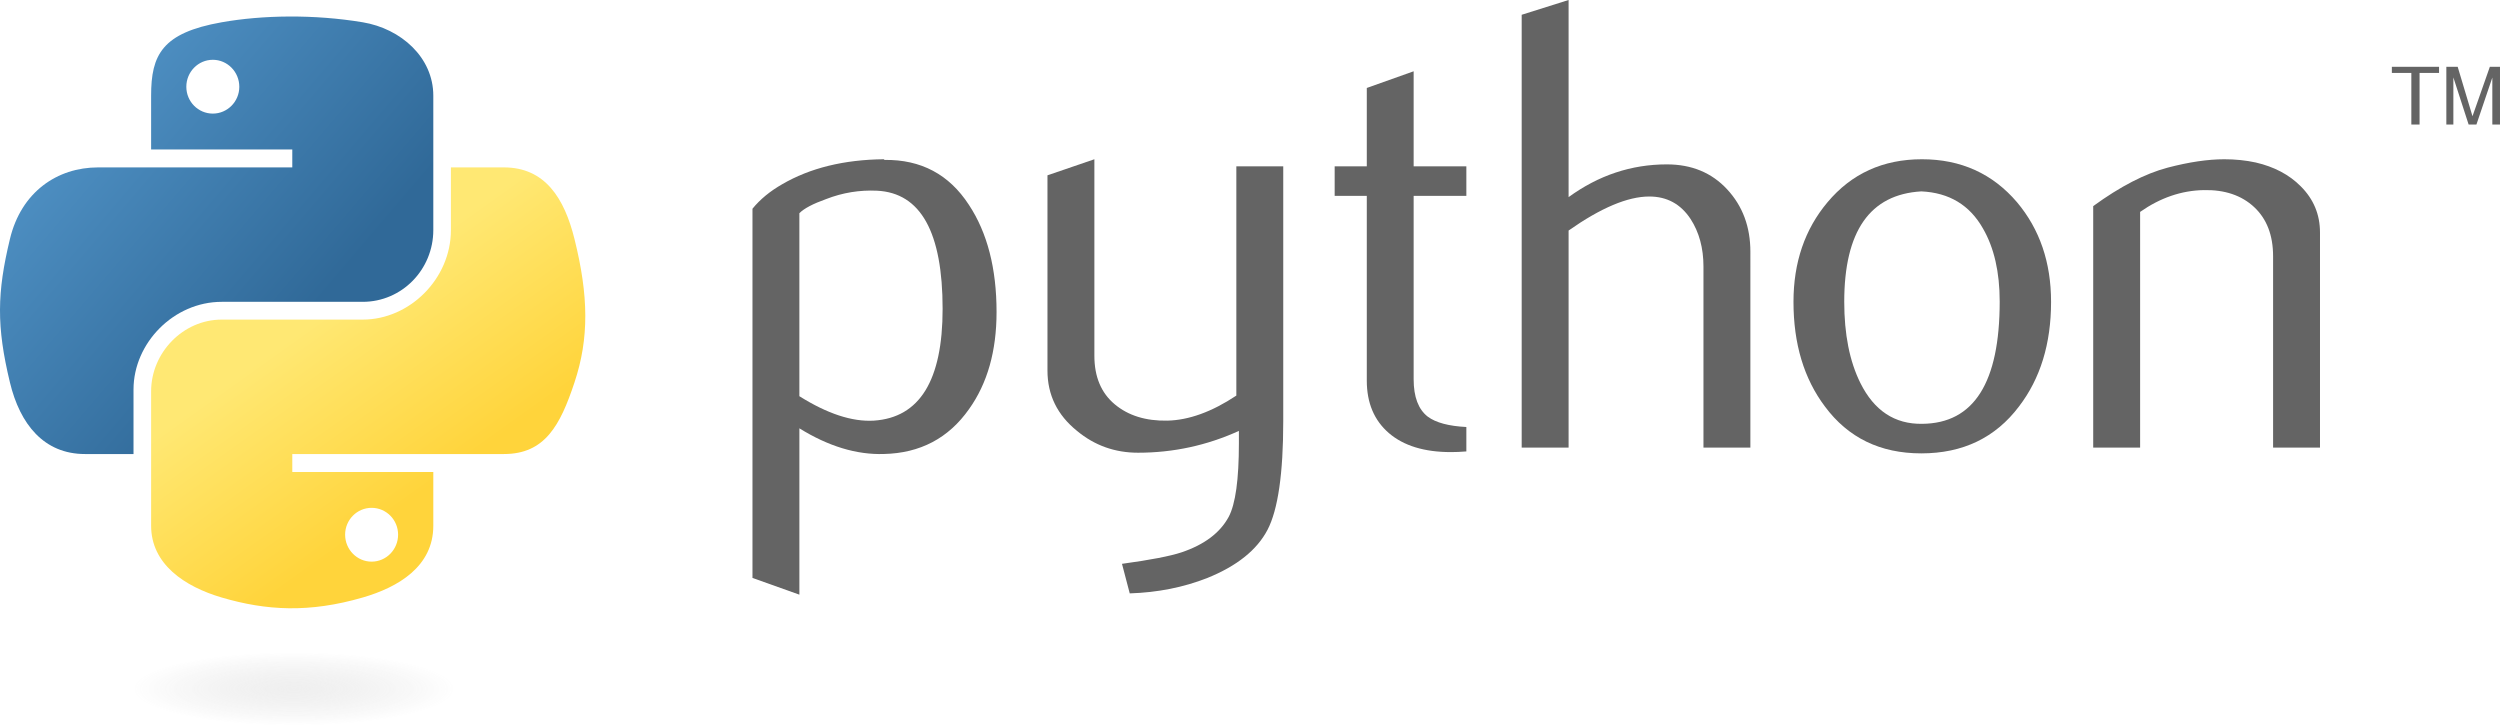
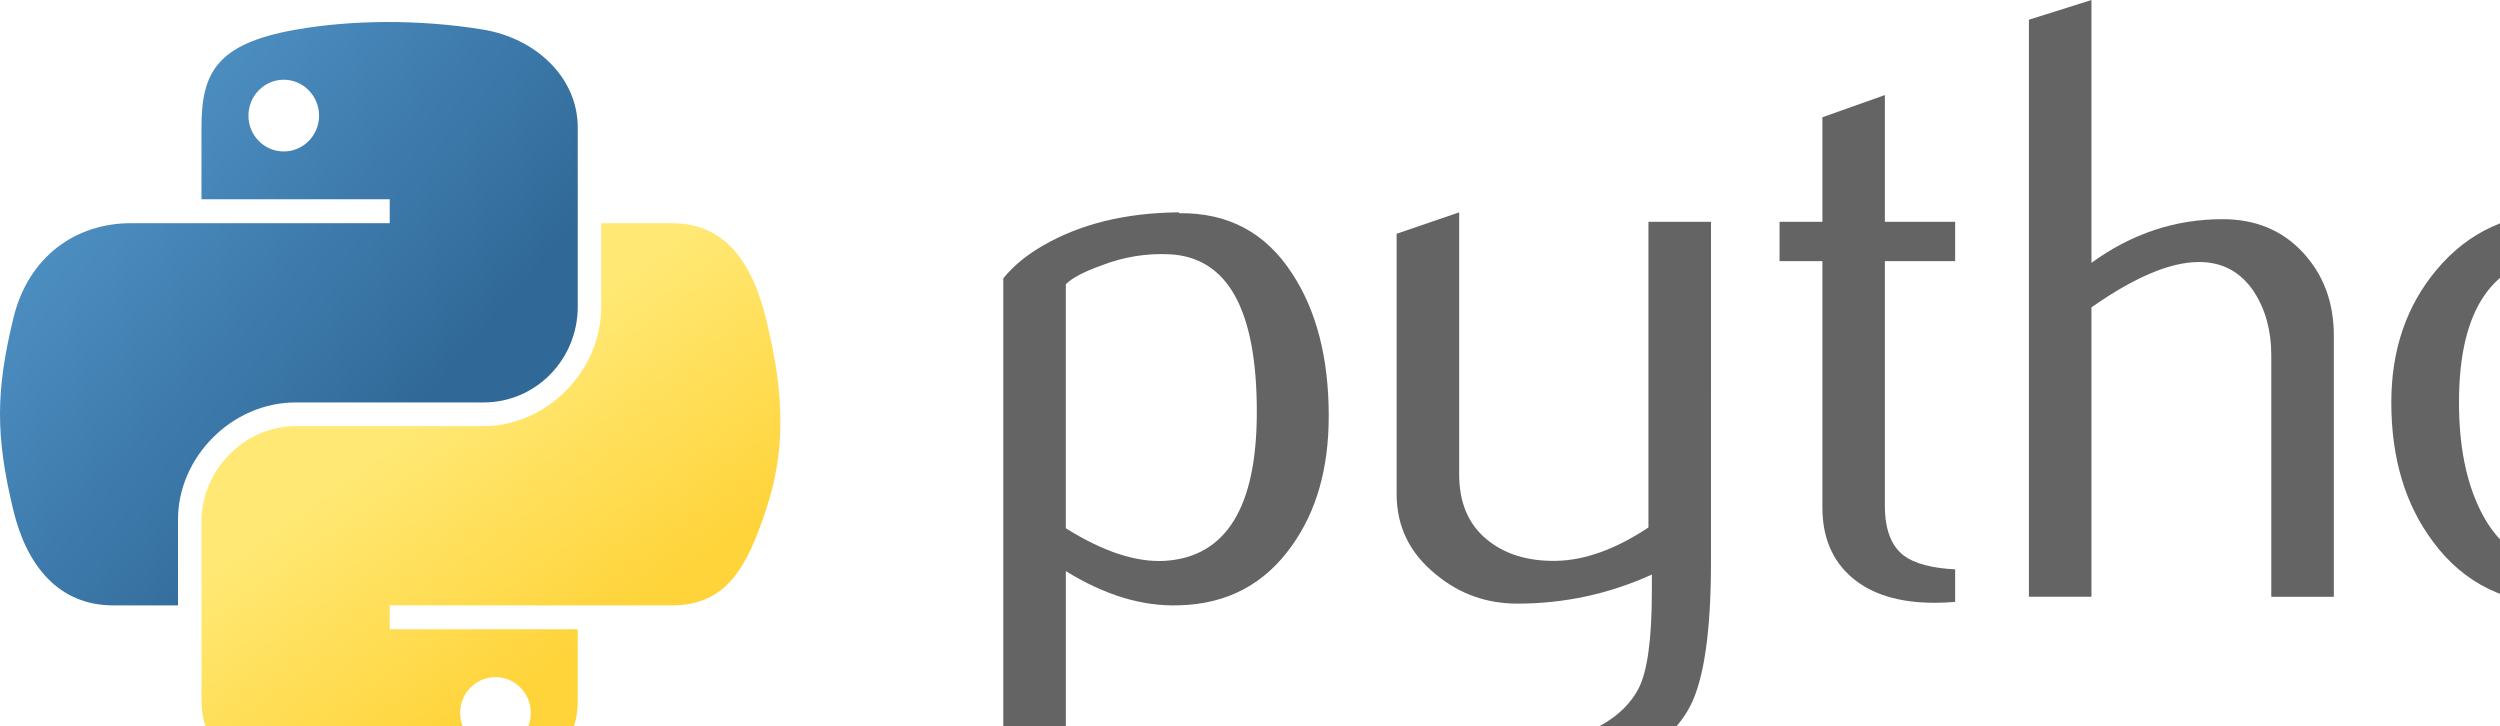
- <svg xmlns="http://www.w3.org/2000/svg" xmlns:xlink="http://www.w3.org/1999/xlink" version="1.0" width="187.5pt" height="54.419pt" id="svg2">
+ <svg xmlns="http://www.w3.org/2000/svg" xmlns:xlink="http://www.w3.org/1999/xlink" version="1.0" width="187.5" height="54.419" id="svg2">
  <defs id="defs4">
    <linearGradient id="linearGradient2795">
      <stop style="stop-color:#b8b8b8;stop-opacity:0.498" offset="0" id="stop2797" />
      <stop style="stop-color:#7f7f7f;stop-opacity:0" offset="1" id="stop2799" />
    </linearGradient>
    <linearGradient id="linearGradient2787">
      <stop style="stop-color:#7f7f7f;stop-opacity:0.5" offset="0" id="stop2789" />
      <stop style="stop-color:#7f7f7f;stop-opacity:0" offset="1" id="stop2791" />
    </linearGradient>
    <linearGradient id="linearGradient3676">
      <stop style="stop-color:#b2b2b2;stop-opacity:0.5" offset="0" id="stop3678" />
      <stop style="stop-color:#b3b3b3;stop-opacity:0" offset="1" id="stop3680" />
    </linearGradient>
    <linearGradient id="linearGradient3236">
      <stop style="stop-color:#f4f4f4;stop-opacity:1" offset="0" id="stop3244" />
      <stop style="stop-color:#ffffff;stop-opacity:1" offset="1" id="stop3240" />
    </linearGradient>
    <linearGradient id="linearGradient4671">
      <stop style="stop-color:#ffd43b;stop-opacity:1" offset="0" id="stop4673" />
      <stop style="stop-color:#ffe873;stop-opacity:1" offset="1" id="stop4675" />
    </linearGradient>
    <linearGradient id="linearGradient4689">
      <stop style="stop-color:#5a9fd4;stop-opacity:1" offset="0" id="stop4691" />
      <stop style="stop-color:#306998;stop-opacity:1" offset="1" id="stop4693" />
    </linearGradient>
    <linearGradient x1="224.24" y1="144.757" x2="-65.309" y2="144.757" id="linearGradient2987" xlink:href="#linearGradient4671" gradientUnits="userSpaceOnUse" gradientTransform="translate(100.2702,99.61116)" />
    <linearGradient x1="172.942" y1="77.476" x2="26.67" y2="76.313" id="linearGradient2990" xlink:href="#linearGradient4689" gradientUnits="userSpaceOnUse" gradientTransform="translate(100.2702,99.61116)" />
    <linearGradient x1="172.942" y1="77.476" x2="26.67" y2="76.313" id="linearGradient2587" xlink:href="#linearGradient4689" gradientUnits="userSpaceOnUse" gradientTransform="translate(100.2702,99.61116)" />
    <linearGradient x1="224.24" y1="144.757" x2="-65.309" y2="144.757" id="linearGradient2589" xlink:href="#linearGradient4671" gradientUnits="userSpaceOnUse" gradientTransform="translate(100.2702,99.61116)" />
    <linearGradient x1="172.942" y1="77.476" x2="26.67" y2="76.313" id="linearGradient2248" xlink:href="#linearGradient4689" gradientUnits="userSpaceOnUse" gradientTransform="translate(100.2702,99.61116)" />
    <linearGradient x1="224.24" y1="144.757" x2="-65.309" y2="144.757" id="linearGradient2250" xlink:href="#linearGradient4671" gradientUnits="userSpaceOnUse" gradientTransform="translate(100.2702,99.61116)" />
    <linearGradient x1="224.24" y1="144.757" x2="-65.309" y2="144.757" id="linearGradient2255" xlink:href="#linearGradient4671" gradientUnits="userSpaceOnUse" gradientTransform="matrix(0.562541,0,0,0.567972,-11.5974,-7.60954)" />
    <linearGradient x1="172.942" y1="76.176" x2="26.67" y2="76.313" id="linearGradient2258" xlink:href="#linearGradient4689" gradientUnits="userSpaceOnUse" gradientTransform="matrix(0.562541,0,0,0.567972,-11.5974,-7.60954)" />
    <radialGradient cx="61.519" cy="132.286" r="29.037" fx="61.519" fy="132.286" id="radialGradient2801" xlink:href="#linearGradient2795" gradientUnits="userSpaceOnUse" gradientTransform="matrix(1,0,0,0.177966,0,108.7434)" />
    <linearGradient x1="150.961" y1="192.352" x2="112.031" y2="137.273" id="linearGradient1475" xlink:href="#linearGradient4671" gradientUnits="userSpaceOnUse" gradientTransform="matrix(0.562541,0,0,0.567972,-9.399749,-5.305317)" />
    <linearGradient x1="26.649" y1="20.604" x2="135.665" y2="114.398" id="linearGradient1478" xlink:href="#linearGradient4689" gradientUnits="userSpaceOnUse" gradientTransform="matrix(0.562541,0,0,0.567972,-9.399749,-5.305317)" />
    <radialGradient cx="61.519" cy="132.286" r="29.037" fx="61.519" fy="132.286" id="radialGradient1480" xlink:href="#linearGradient2795" gradientUnits="userSpaceOnUse" gradientTransform="matrix(2.382716e-8,-0.296405,1.43676,4.683673e-7,-128.544,150.5202)" />
  </defs>
  <g id="g881" transform="matrix(0.5265369,0,0,0.5265369,-2.944063,-1.71737)">
    <g id="g2303">
      <path id="path46" style="fill:#646464;fill-opacity:1" d="m 184.613,61.929 c 0,-14.562 -4.152,-22.038 -12.457,-22.448 -3.304,-0.156 -6.531,0.37 -9.669,1.589 -2.505,0.897 -4.191,1.784 -5.078,2.68 v 34.758 c 5.312,3.334 10.03,4.883 14.143,4.64 8.704,-0.575 13.061,-7.642 13.061,-21.219 z m 10.244,0.604 c 0,7.398 -1.735,13.539 -5.224,18.422 -3.889,5.527 -9.279,8.373 -16.17,8.529 -5.195,0.166 -10.546,-1.462 -16.053,-4.874 v 31.59 l -8.909,-3.178 V 42.903 c 1.462,-1.793 3.343,-3.333 5.624,-4.64 5.302,-3.09 11.745,-4.679 19.328,-4.757 l 0.127,0.127 c 6.93,-0.088 12.272,2.758 16.024,8.529 3.499,5.293 5.254,12.077 5.254,20.371 z" />
      <path id="path48" style="fill:#646464;fill-opacity:1" d="m 249.305,83.266 c 0,9.923 -0.994,16.794 -2.983,20.615 -1.998,3.821 -5.8,6.872 -11.414,9.143 -4.552,1.793 -9.474,2.768 -14.757,2.934 l -1.472,-5.614 c 5.371,-0.731 9.153,-1.462 11.346,-2.193 4.318,-1.462 7.281,-3.704 8.909,-6.706 1.306,-2.447 1.949,-7.115 1.949,-14.026 v -2.32 c -6.092,2.768 -12.476,4.143 -19.153,4.143 -4.386,0 -8.256,-1.374 -11.589,-4.143 -3.743,-3.012 -5.614,-6.833 -5.614,-11.463 v -37.078 l 8.909,-3.051 v 37.322 c 0,3.987 1.287,7.057 3.86,9.211 2.573,2.154 5.907,3.187 9.991,3.109 4.084,-0.088 8.46,-1.667 13.11,-4.757 v -43.54 h 8.909 z" />
      <path id="path50" style="fill:#646464;fill-opacity:1" d="m 284.082,88.997 c -1.062,0.088 -2.037,0.127 -2.934,0.127 -5.039,0 -8.967,-1.199 -11.774,-3.606 -2.797,-2.408 -4.201,-5.731 -4.201,-9.971 v -35.09 h -6.102 v -5.605 h 6.102 v -14.884 l 8.899,-3.168 v 18.052 h 10.01 v 5.605 h -10.01 v 34.846 c 0,3.343 0.897,5.712 2.69,7.096 1.54,1.14 3.987,1.793 7.32,1.959 z" />
      <path id="path52" style="fill:#646464;fill-opacity:1" d="m 338.023,88.266 h -8.909 v -34.388 c 0,-3.499 -0.819,-6.511 -2.447,-9.026 -1.881,-2.846 -4.493,-4.269 -7.846,-4.269 -4.084,0 -9.192,2.154 -15.322,6.462 v 41.22 h -8.909 V 6.069 l 8.909,-2.807 V 40.7 c 5.692,-4.143 11.911,-6.219 18.666,-6.219 4.718,0 8.538,1.589 11.463,4.757 2.934,3.168 4.396,7.115 4.396,11.833 z" />
      <path id="path54" style="fill:#646464;fill-opacity:1" d="m 385.374,60.526 c 0,-5.595 -1.062,-10.215 -3.178,-13.87 -2.515,-4.454 -6.423,-6.803 -11.706,-7.047 -9.767,0.565 -14.64,7.564 -14.64,20.976 0,6.15 1.014,11.287 3.061,15.41 2.612,5.254 6.531,7.846 11.755,7.759 9.806,-0.078 14.708,-7.817 14.708,-23.227 z m 9.757,0.058 c 0,7.963 -2.037,14.591 -6.102,19.884 -4.474,5.926 -10.654,8.899 -18.539,8.899 -7.817,0 -13.909,-2.973 -18.305,-8.899 -3.987,-5.293 -5.975,-11.921 -5.975,-19.884 0,-7.486 2.154,-13.782 6.462,-18.909 4.552,-5.439 10.537,-8.168 17.935,-8.168 7.398,0 13.422,2.729 18.061,8.168 4.308,5.127 6.462,11.424 6.462,18.909 z" />
      <path id="path56" style="fill:#646464;fill-opacity:1" d="m 446.206,88.266 h -8.909 v -36.337 c 0,-3.987 -1.199,-7.096 -3.597,-9.338 -2.398,-2.232 -5.595,-3.314 -9.581,-3.226 -4.23,0.078 -8.256,1.462 -12.077,4.143 v 44.759 h -8.909 v -45.86 c 5.127,-3.733 9.845,-6.17 14.153,-7.31 4.065,-1.062 7.651,-1.589 10.741,-1.589 2.115,0 4.104,0.205 5.975,0.614 3.499,0.809 6.345,2.31 8.538,4.513 2.447,2.437 3.665,5.361 3.665,8.782 z" />
      <path id="path1948" style="fill:url(#linearGradient1478);fill-opacity:1" d="m 60.51,6.398 c -4.584,0.021 -8.961,0.412 -12.812,1.094 C 36.351,9.496 34.291,13.692 34.291,21.429 v 10.219 h 26.812 v 3.406 h -26.812 -10.062 c -7.792,0 -14.616,4.684 -16.75,13.594 -2.462,10.213 -2.571,16.586 0,27.25 1.906,7.938 6.458,13.594 14.25,13.594 h 9.219 v -12.25 c 0,-8.85 7.657,-16.656 16.75,-16.656 h 26.781 c 7.455,0 13.406,-6.138 13.406,-13.625 v -25.531 c 0,-7.266 -6.13,-12.725 -13.406,-13.938 -4.606,-0.767 -9.385,-1.115 -13.969,-1.094 z m -14.5,8.219 c 2.77,0 5.031,2.299 5.031,5.125 -2e-6,2.816 -2.262,5.094 -5.031,5.094 -2.779,-1e-6 -5.031,-2.277 -5.031,-5.094 -1e-6,-2.826 2.252,-5.125 5.031,-5.125 z" />
      <path id="path1950" style="fill:url(#linearGradient1475);fill-opacity:1" d="m 91.229,35.054 v 11.906 c 0,9.231 -7.826,17 -16.75,17 h -26.781 c -7.336,0 -13.406,6.278 -13.406,13.625 v 25.531 c 0,7.266 6.319,11.54 13.406,13.625 8.487,2.496 16.626,2.947 26.781,0 6.75,-1.954 13.406,-5.888 13.406,-13.625 V 92.898 h -26.781 v -3.406 h 26.781 13.406 c 7.792,0 10.696,-5.435 13.406,-13.594 2.799,-8.399 2.68,-16.476 0,-27.25 -1.926,-7.757 -5.604,-13.594 -13.406,-13.594 z m -15.062,64.656 c 2.779,3e-6 5.031,2.277 5.031,5.094 -2e-6,2.826 -2.252,5.125 -5.031,5.125 -2.77,0 -5.031,-2.299 -5.031,-5.125 2e-6,-2.816 2.262,-5.094 5.031,-5.094 z" />
      <path id="text3004" style="font-style:normal;font-weight:normal;font-size:15.165px;line-height:125%;font-family:'Bitstream Vera Sans';fill:#646464;fill-opacity:1;stroke:none;stroke-width:1px;stroke-linecap:butt;stroke-linejoin:miter;stroke-opacity:1" d="m 463.554,26.909 h 1.562 v -9.796 h 3.7 v -1.168 h -8.962 v 1.168 h 3.7 v 9.796 m 6.647,0 h 1.334 v -8.947 l 2.896,8.946 h 1.486 l 3.018,-8.916 v 8.917 h 1.456 v -10.964 h -1.926 l -3.298,9.393 -2.813,-9.393 h -2.153 v 10.964" />
      <path id="path1894" style="opacity:0.444;fill:url(#radialGradient1480);fill-opacity:1;fill-rule:nonzero;stroke:none;stroke-width:20;stroke-miterlimit:4;stroke-dasharray:none;stroke-opacity:1" transform="matrix(0.73406,0,0,0.809524,16.24958,27.00935)" d="m 110.467,132.286 a 48.948,8.607 0 1 1 -97.897,0 48.948,8.607 0 1 1 97.897,0 z" />
    </g>
  </g>
  <style class="darkreader darkreader--fallback">html, body, body :not(iframe) {
    background-color: #181a1b !important;
    border-color: #776e62 !important;
    color: #e8e6e3 !important;
}</style>
</svg>
